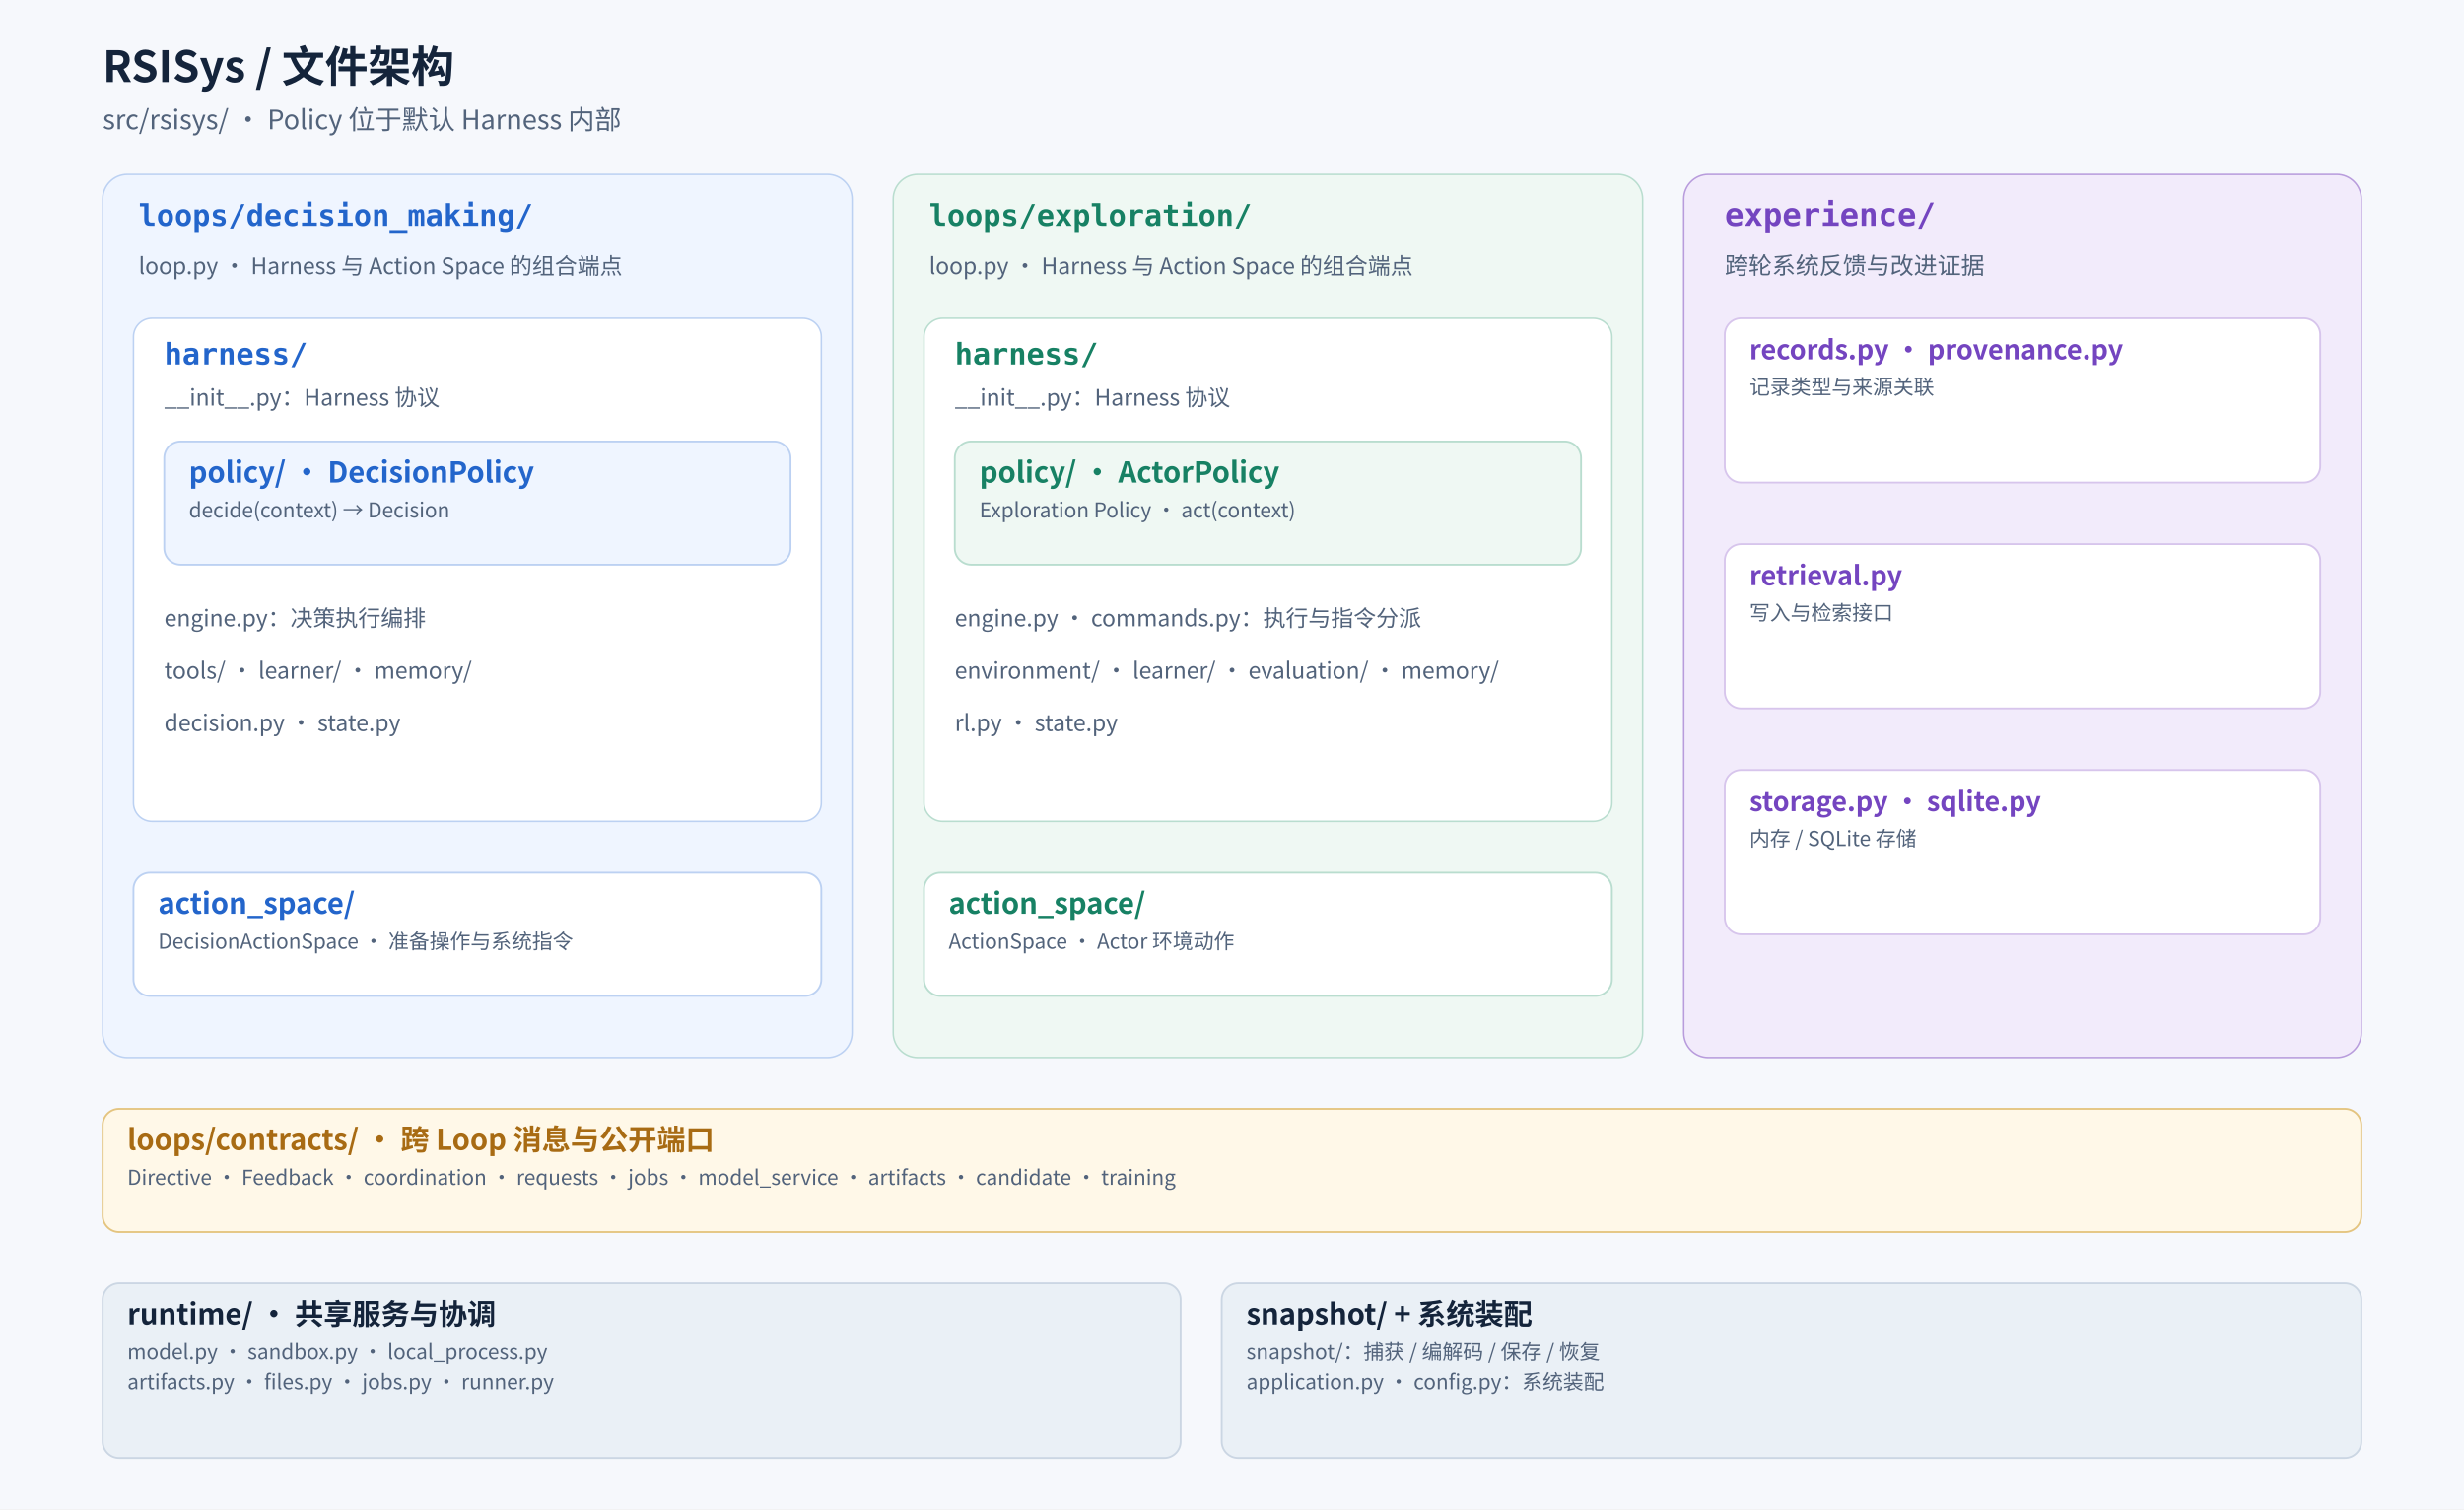
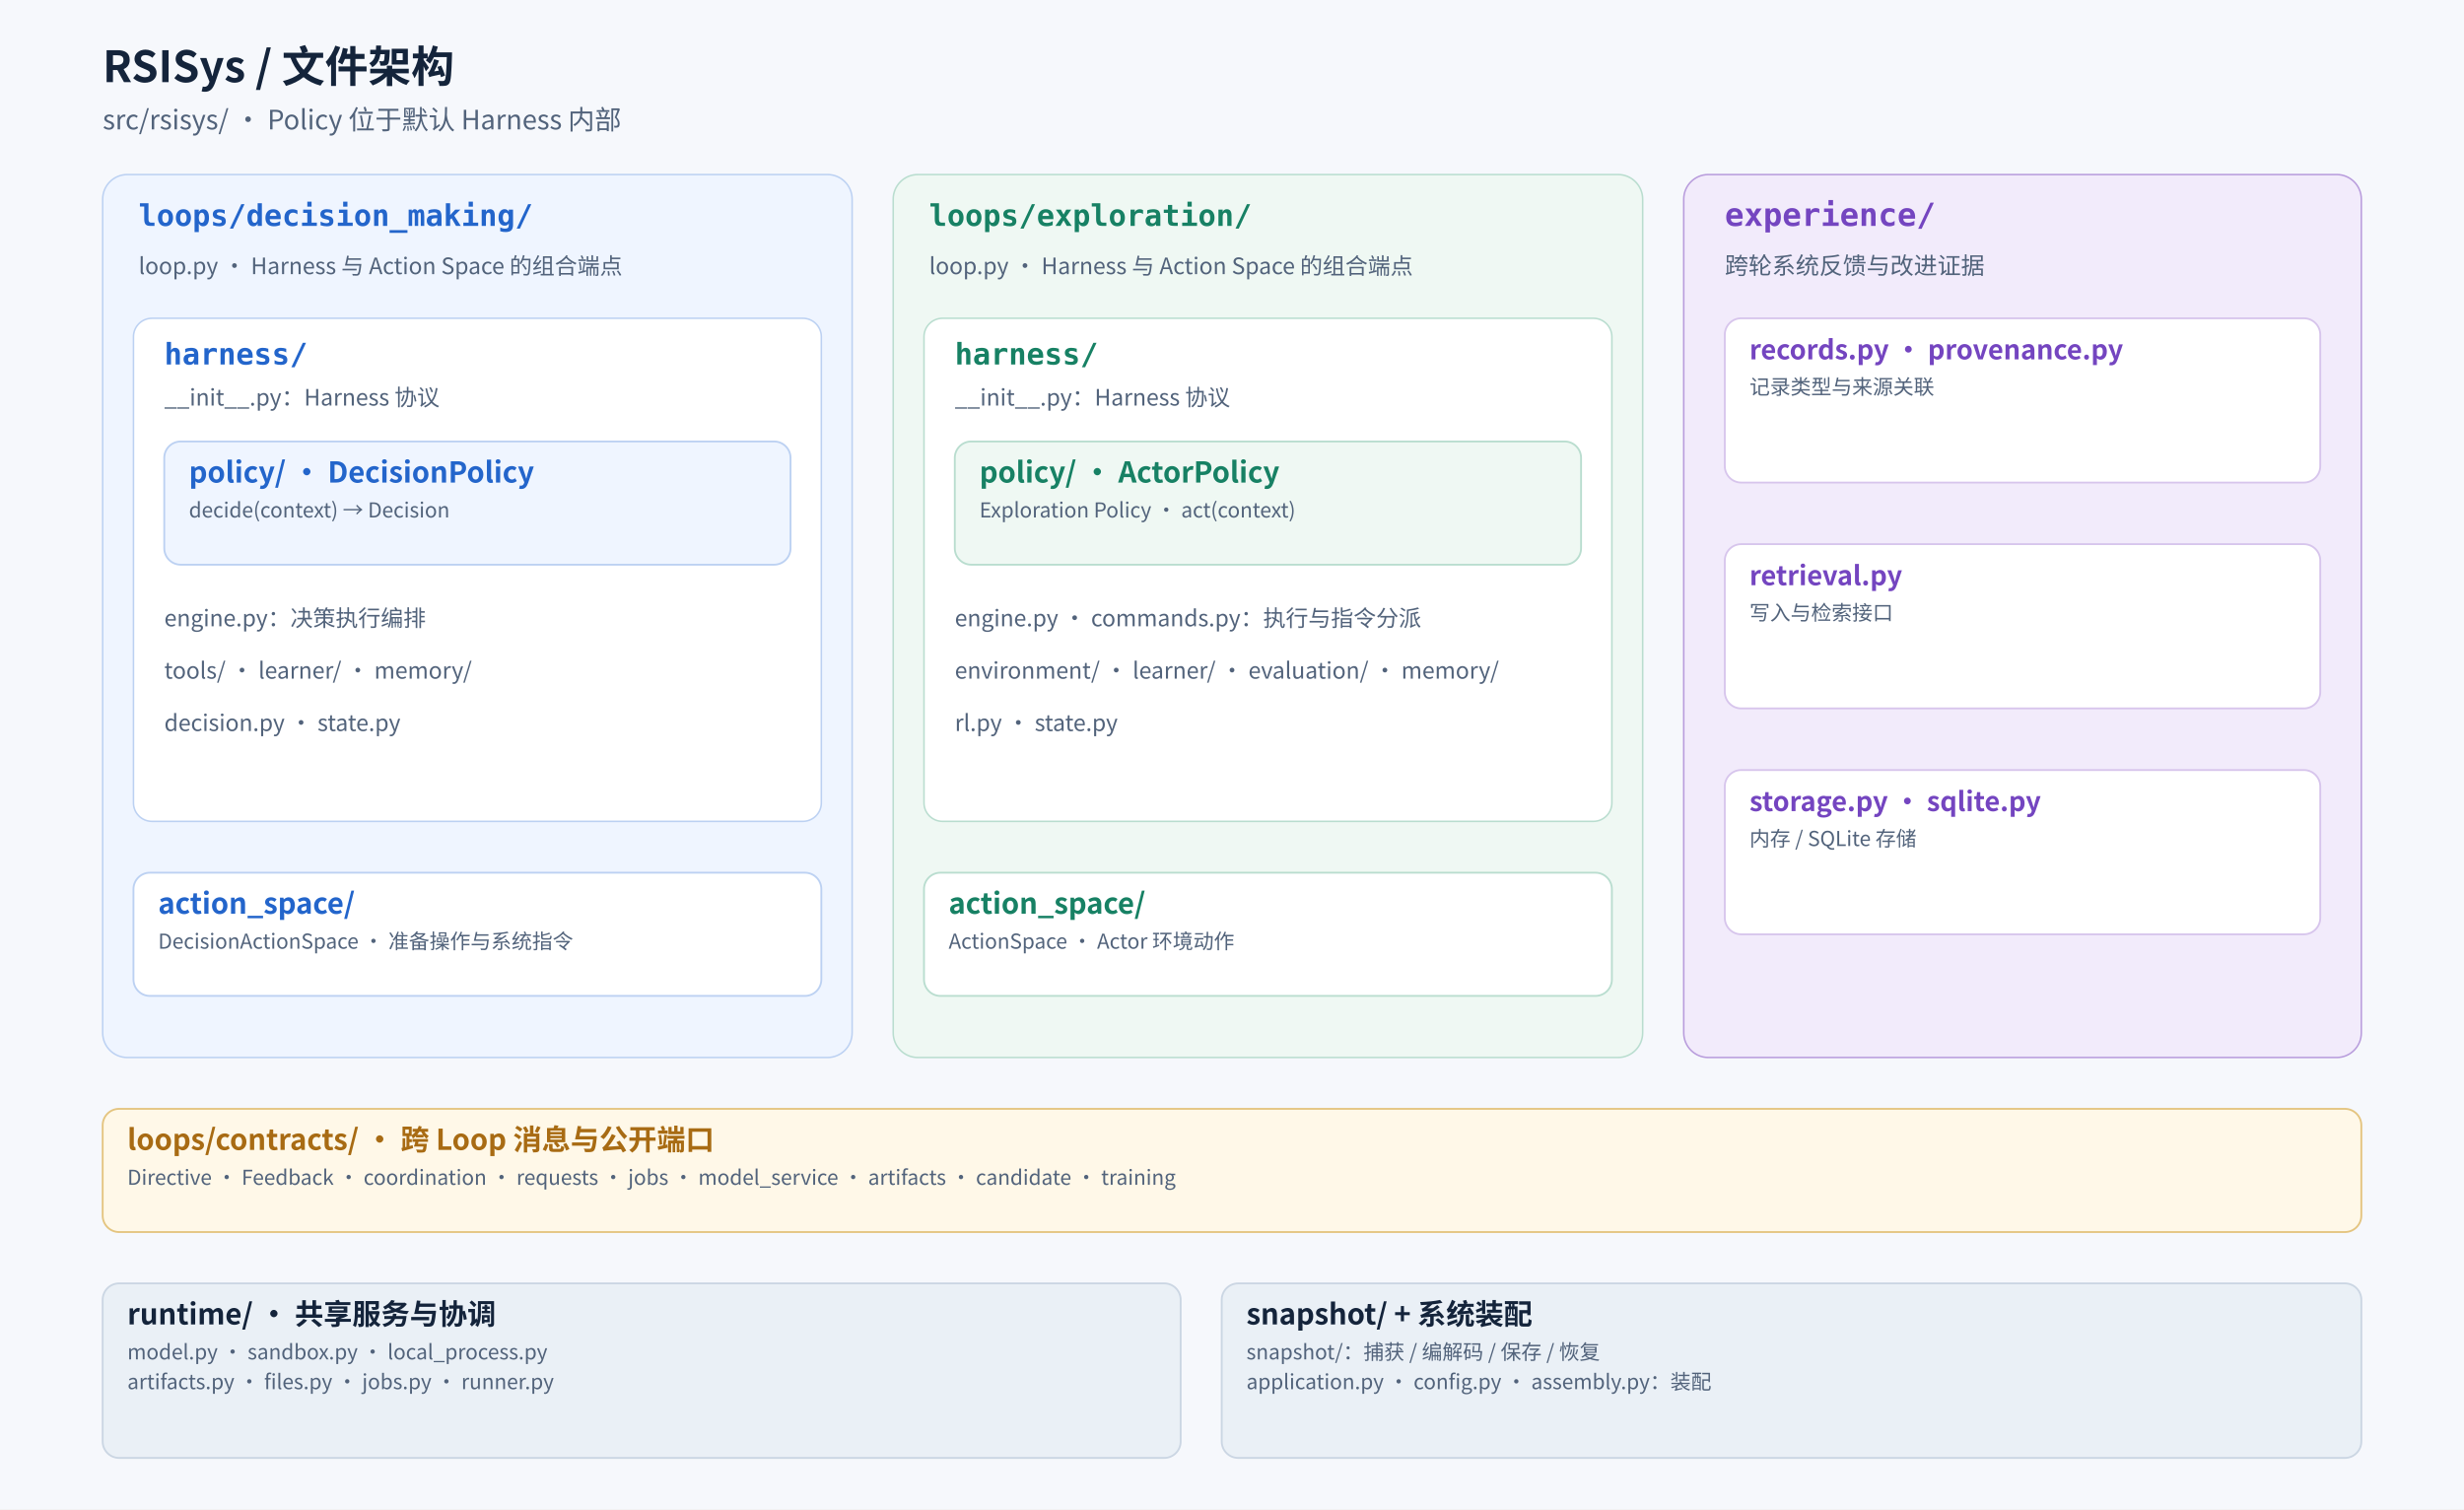
<svg xmlns="http://www.w3.org/2000/svg" width="2400" height="1470" viewBox="0 0 2400 1470" role="img" aria-labelledby="title desc">
  <defs>
    <marker id="arrow-gray" markerWidth="10" markerHeight="10" refX="8.7" refY="5" orient="auto" markerUnits="userSpaceOnUse">
      <path d="M 0 0 L 10 5 L 0 10 Z" fill="#8493A8" />
    </marker>
    <marker id="arrow-blue" markerWidth="10" markerHeight="10" refX="8.7" refY="5" orient="auto" markerUnits="userSpaceOnUse">
      <path d="M 0 0 L 10 5 L 0 10 Z" fill="#2365CB" />
    </marker>
    <marker id="arrow-green" markerWidth="10" markerHeight="10" refX="8.7" refY="5" orient="auto" markerUnits="userSpaceOnUse">
      <path d="M 0 0 L 10 5 L 0 10 Z" fill="#178164" />
    </marker>
    <marker id="arrow-purple" markerWidth="10" markerHeight="10" refX="8.7" refY="5" orient="auto" markerUnits="userSpaceOnUse">
      <path d="M 0 0 L 10 5 L 0 10 Z" fill="#7445C0" />
    </marker>
    <marker id="arrow-amber" markerWidth="10" markerHeight="10" refX="8.7" refY="5" orient="auto" markerUnits="userSpaceOnUse">
      <path d="M 0 0 L 10 5 L 0 10 Z" fill="#A86B13" />
    </marker>
  </defs>
  <rect width="2400" height="1470" fill="#F6F8FC" />
  <text x="100" y="80" font-family="'PingFang SC', 'Noto Sans CJK SC', 'Microsoft YaHei', sans-serif" font-size="42" font-weight="750" fill="#14243B" text-anchor="start">RSISys / 文件架构</text>
  <text x="100" y="126" font-family="'PingFang SC', 'Noto Sans CJK SC', 'Microsoft YaHei', sans-serif" font-size="26" font-weight="400" fill="#52637B" text-anchor="start">src/rsisys/ · Policy 位于默认 Harness 内部</text>
  <g id="decision-dir">
    <rect x="100" y="170" width="730" height="860" rx="24" fill="#EFF5FF" stroke="#BCD1F2" stroke-width="1.5" />
    <text x="135" y="220" font-family="'SFMono-Regular', 'Menlo', 'Consolas', 'PingFang SC', monospace" font-size="29" font-weight="700" fill="#2365CB" text-anchor="start">loops/decision_making/</text>
    <text x="135" y="267" font-family="'PingFang SC', 'Noto Sans CJK SC', 'Microsoft YaHei', sans-serif" font-size="22" font-weight="400" fill="#52637B" text-anchor="start">loop.py  ·  Harness 与 Action Space 的组合端点</text>
    <rect x="130" y="310" width="670" height="490" rx="18" fill="#FFFFFF" stroke="#BCD1F2" stroke-width="1.5" />
    <text x="160" y="355" font-family="'SFMono-Regular', 'Menlo', 'Consolas', 'PingFang SC', monospace" font-size="29" font-weight="650" fill="#2365CB" text-anchor="start">harness/</text>
    <text x="160" y="395" font-family="'PingFang SC', 'Noto Sans CJK SC', 'Microsoft YaHei', sans-serif" font-size="22" font-weight="400" fill="#52637B" text-anchor="start">__init__.py：Harness 协议</text>
    <g id="decision-dir-policy">
      <rect x="160" y="430" width="610" height="120" rx="16" fill="#EFF5FF" stroke="#BCD1F2" stroke-width="1.8" />
      <text x="184" y="470" font-family="'PingFang SC', 'Noto Sans CJK SC', 'Microsoft YaHei', sans-serif" font-size="28" font-weight="650" fill="#2365CB" text-anchor="start">policy/  ·  DecisionPolicy</text>
      <text x="184" y="504" font-family="'PingFang SC', 'Noto Sans CJK SC', 'Microsoft YaHei', sans-serif" font-size="20" font-weight="400" fill="#52637B" text-anchor="start">decide(context) → Decision</text>
    </g>
    <text x="160" y="610" font-family="'PingFang SC', 'Noto Sans CJK SC', 'Microsoft YaHei', sans-serif" font-size="22" font-weight="400" fill="#52637B" text-anchor="start">engine.py：决策执行编排</text>
    <text x="160" y="661" font-family="'PingFang SC', 'Noto Sans CJK SC', 'Microsoft YaHei', sans-serif" font-size="22" font-weight="400" fill="#52637B" text-anchor="start">tools/ · learner/ · memory/</text>
    <text x="160" y="712" font-family="'PingFang SC', 'Noto Sans CJK SC', 'Microsoft YaHei', sans-serif" font-size="22" font-weight="400" fill="#52637B" text-anchor="start">decision.py · state.py</text>
    <g id="decision-dir-action-space">
      <rect x="130" y="850" width="670" height="120" rx="16" fill="#FFFFFF" stroke="#BCD1F2" stroke-width="1.8" />
      <text x="154" y="890" font-family="'PingFang SC', 'Noto Sans CJK SC', 'Microsoft YaHei', sans-serif" font-size="28" font-weight="650" fill="#2365CB" text-anchor="start">action_space/</text>
      <text x="154" y="924" font-family="'PingFang SC', 'Noto Sans CJK SC', 'Microsoft YaHei', sans-serif" font-size="20" font-weight="400" fill="#52637B" text-anchor="start">DecisionActionSpace · 准备操作与系统指令</text>
    </g>
  </g>
  <g id="exploration-dir">
    <rect x="870" y="170" width="730" height="860" rx="24" fill="#EFF8F3" stroke="#B9DDCF" stroke-width="1.5" />
    <text x="905" y="220" font-family="'SFMono-Regular', 'Menlo', 'Consolas', 'PingFang SC', monospace" font-size="29" font-weight="700" fill="#178164" text-anchor="start">loops/exploration/</text>
    <text x="905" y="267" font-family="'PingFang SC', 'Noto Sans CJK SC', 'Microsoft YaHei', sans-serif" font-size="22" font-weight="400" fill="#52637B" text-anchor="start">loop.py  ·  Harness 与 Action Space 的组合端点</text>
    <rect x="900" y="310" width="670" height="490" rx="18" fill="#FFFFFF" stroke="#B9DDCF" stroke-width="1.5" />
    <text x="930" y="355" font-family="'SFMono-Regular', 'Menlo', 'Consolas', 'PingFang SC', monospace" font-size="29" font-weight="650" fill="#178164" text-anchor="start">harness/</text>
    <text x="930" y="395" font-family="'PingFang SC', 'Noto Sans CJK SC', 'Microsoft YaHei', sans-serif" font-size="22" font-weight="400" fill="#52637B" text-anchor="start">__init__.py：Harness 协议</text>
    <g id="exploration-dir-policy">
      <rect x="930" y="430" width="610" height="120" rx="16" fill="#EFF8F3" stroke="#B9DDCF" stroke-width="1.8" />
      <text x="954" y="470" font-family="'PingFang SC', 'Noto Sans CJK SC', 'Microsoft YaHei', sans-serif" font-size="28" font-weight="650" fill="#178164" text-anchor="start">policy/  ·  ActorPolicy</text>
      <text x="954" y="504" font-family="'PingFang SC', 'Noto Sans CJK SC', 'Microsoft YaHei', sans-serif" font-size="20" font-weight="400" fill="#52637B" text-anchor="start">Exploration Policy · act(context)</text>
    </g>
    <text x="930" y="610" font-family="'PingFang SC', 'Noto Sans CJK SC', 'Microsoft YaHei', sans-serif" font-size="22" font-weight="400" fill="#52637B" text-anchor="start">engine.py · commands.py：执行与指令分派</text>
    <text x="930" y="661" font-family="'PingFang SC', 'Noto Sans CJK SC', 'Microsoft YaHei', sans-serif" font-size="22" font-weight="400" fill="#52637B" text-anchor="start">environment/ · learner/ · evaluation/ · memory/</text>
    <text x="930" y="712" font-family="'PingFang SC', 'Noto Sans CJK SC', 'Microsoft YaHei', sans-serif" font-size="22" font-weight="400" fill="#52637B" text-anchor="start">rl.py · state.py</text>
    <g id="exploration-dir-action-space">
      <rect x="900" y="850" width="670" height="120" rx="16" fill="#FFFFFF" stroke="#B9DDCF" stroke-width="1.8" />
      <text x="924" y="890" font-family="'PingFang SC', 'Noto Sans CJK SC', 'Microsoft YaHei', sans-serif" font-size="28" font-weight="650" fill="#178164" text-anchor="start">action_space/</text>
      <text x="924" y="924" font-family="'PingFang SC', 'Noto Sans CJK SC', 'Microsoft YaHei', sans-serif" font-size="20" font-weight="400" fill="#52637B" text-anchor="start">ActionSpace · Actor 环境动作</text>
    </g>
  </g>
  <rect x="1640" y="170" width="660" height="860" rx="24" fill="#F2EBFB" stroke="#B89CDC" stroke-width="1.5" />
  <text x="1680" y="220" font-family="'SFMono-Regular', 'Menlo', 'Consolas', 'PingFang SC', monospace" font-size="31" font-weight="700" fill="#7445C0" text-anchor="start">experience/</text>
  <text x="1680" y="267" font-family="'PingFang SC', 'Noto Sans CJK SC', 'Microsoft YaHei', sans-serif" font-size="23" font-weight="400" fill="#52637B" text-anchor="start">跨轮系统反馈与改进证据</text>
  <g id="experience-records">
    <rect x="1680" y="310" width="580" height="160" rx="16" fill="#FFFFFF" stroke="#D7C5EC" stroke-width="1.8" />
    <text x="1704" y="350" font-family="'PingFang SC', 'Noto Sans CJK SC', 'Microsoft YaHei', sans-serif" font-size="26" font-weight="650" fill="#7445C0" text-anchor="start">records.py · provenance.py</text>
    <text x="1704" y="384" font-family="'PingFang SC', 'Noto Sans CJK SC', 'Microsoft YaHei', sans-serif" font-size="20" font-weight="400" fill="#52637B" text-anchor="start">记录类型与来源关联</text>
  </g>
  <g id="experience-retrieval">
    <rect x="1680" y="530" width="580" height="160" rx="16" fill="#FFFFFF" stroke="#D7C5EC" stroke-width="1.8" />
    <text x="1704" y="570" font-family="'PingFang SC', 'Noto Sans CJK SC', 'Microsoft YaHei', sans-serif" font-size="26" font-weight="650" fill="#7445C0" text-anchor="start">retrieval.py</text>
    <text x="1704" y="604" font-family="'PingFang SC', 'Noto Sans CJK SC', 'Microsoft YaHei', sans-serif" font-size="20" font-weight="400" fill="#52637B" text-anchor="start">写入与检索接口</text>
  </g>
  <g id="experience-storage">
    <rect x="1680" y="750" width="580" height="160" rx="16" fill="#FFFFFF" stroke="#D7C5EC" stroke-width="1.8" />
    <text x="1704" y="790" font-family="'PingFang SC', 'Noto Sans CJK SC', 'Microsoft YaHei', sans-serif" font-size="26" font-weight="650" fill="#7445C0" text-anchor="start">storage.py · sqlite.py</text>
    <text x="1704" y="824" font-family="'PingFang SC', 'Noto Sans CJK SC', 'Microsoft YaHei', sans-serif" font-size="20" font-weight="400" fill="#52637B" text-anchor="start">内存 / SQLite 存储</text>
  </g>
  <g id="contracts-dir">
    <rect x="100" y="1080" width="2200" height="120" rx="16" fill="#FFF8E8" stroke="#E4C47F" stroke-width="1.8" />
    <text x="124" y="1120" font-family="'PingFang SC', 'Noto Sans CJK SC', 'Microsoft YaHei', sans-serif" font-size="28" font-weight="650" fill="#A86B13" text-anchor="start">loops/contracts/  ·  跨 Loop 消息与公开端口</text>
    <text x="124" y="1154" font-family="'PingFang SC', 'Noto Sans CJK SC', 'Microsoft YaHei', sans-serif" font-size="20" font-weight="400" fill="#52637B" text-anchor="start">Directive · Feedback · coordination · requests · jobs · model_service · artifacts · candidate · training</text>
  </g>
  <g id="runtime-dir">
    <rect x="100" y="1250" width="1050" height="170" rx="16" fill="#EAF0F6" stroke="#CBD6E3" stroke-width="1.8" />
    <text x="124" y="1290" font-family="'PingFang SC', 'Noto Sans CJK SC', 'Microsoft YaHei', sans-serif" font-size="28" font-weight="650" fill="#14243B" text-anchor="start">runtime/  ·  共享服务与协调</text>
    <text x="124" y="1324" font-family="'PingFang SC', 'Noto Sans CJK SC', 'Microsoft YaHei', sans-serif" font-size="20" font-weight="400" fill="#52637B" text-anchor="start">model.py · sandbox.py · local_process.py</text>
    <text x="124" y="1353" font-family="'PingFang SC', 'Noto Sans CJK SC', 'Microsoft YaHei', sans-serif" font-size="20" font-weight="400" fill="#52637B" text-anchor="start">artifacts.py · files.py · jobs.py · runner.py</text>
  </g>
  <g id="snapshot-dir">
    <rect x="1190" y="1250" width="1110" height="170" rx="16" fill="#EAF0F6" stroke="#CBD6E3" stroke-width="1.8" />
    <text x="1214" y="1290" font-family="'PingFang SC', 'Noto Sans CJK SC', 'Microsoft YaHei', sans-serif" font-size="28" font-weight="650" fill="#14243B" text-anchor="start">snapshot/ + 系统装配</text>
    <text x="1214" y="1324" font-family="'PingFang SC', 'Noto Sans CJK SC', 'Microsoft YaHei', sans-serif" font-size="20" font-weight="400" fill="#52637B" text-anchor="start">snapshot/：捕获 / 编解码 / 保存 / 恢复</text>
-     <text x="1214" y="1353" font-family="'PingFang SC', 'Noto Sans CJK SC', 'Microsoft YaHei', sans-serif" font-size="20" font-weight="400" fill="#52637B" text-anchor="start">application.py · config.py：系统装配</text>
+     <text x="1214" y="1353" font-family="'PingFang SC', 'Noto Sans CJK SC', 'Microsoft YaHei', sans-serif" font-size="20" font-weight="400" fill="#52637B" text-anchor="start">application.py · config.py · assembly.py：装配</text>
  </g>
</svg>
